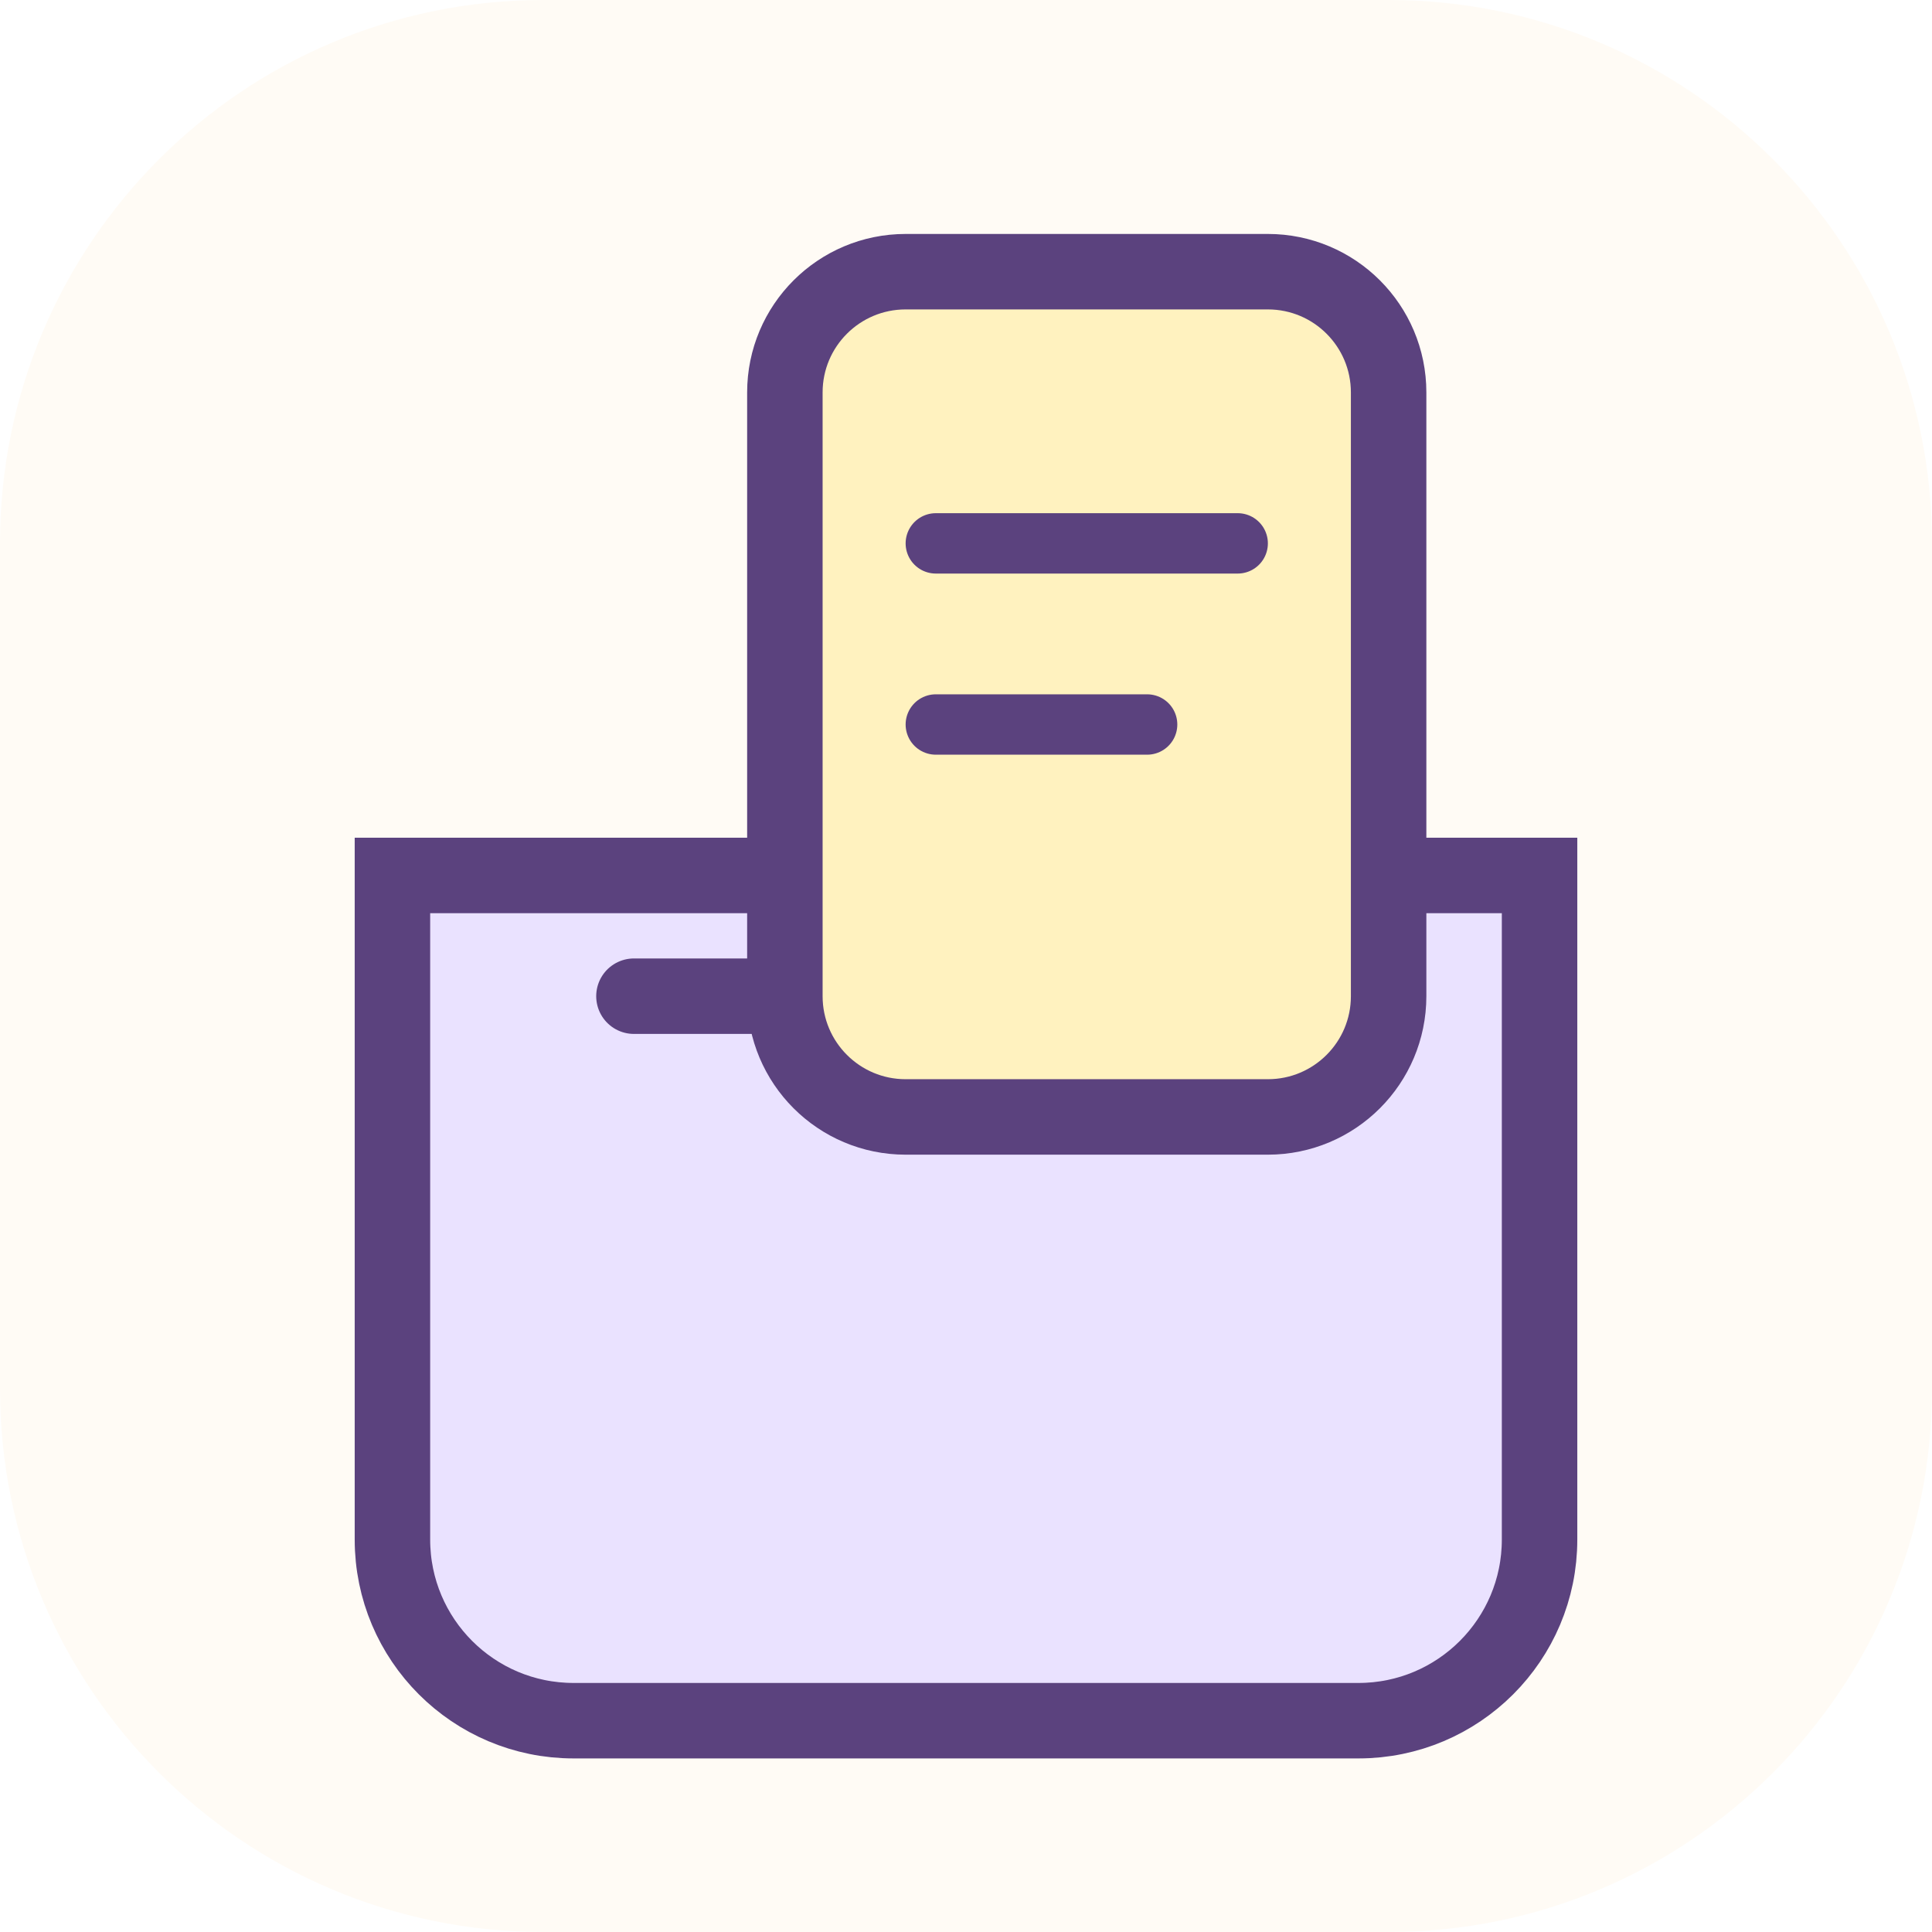
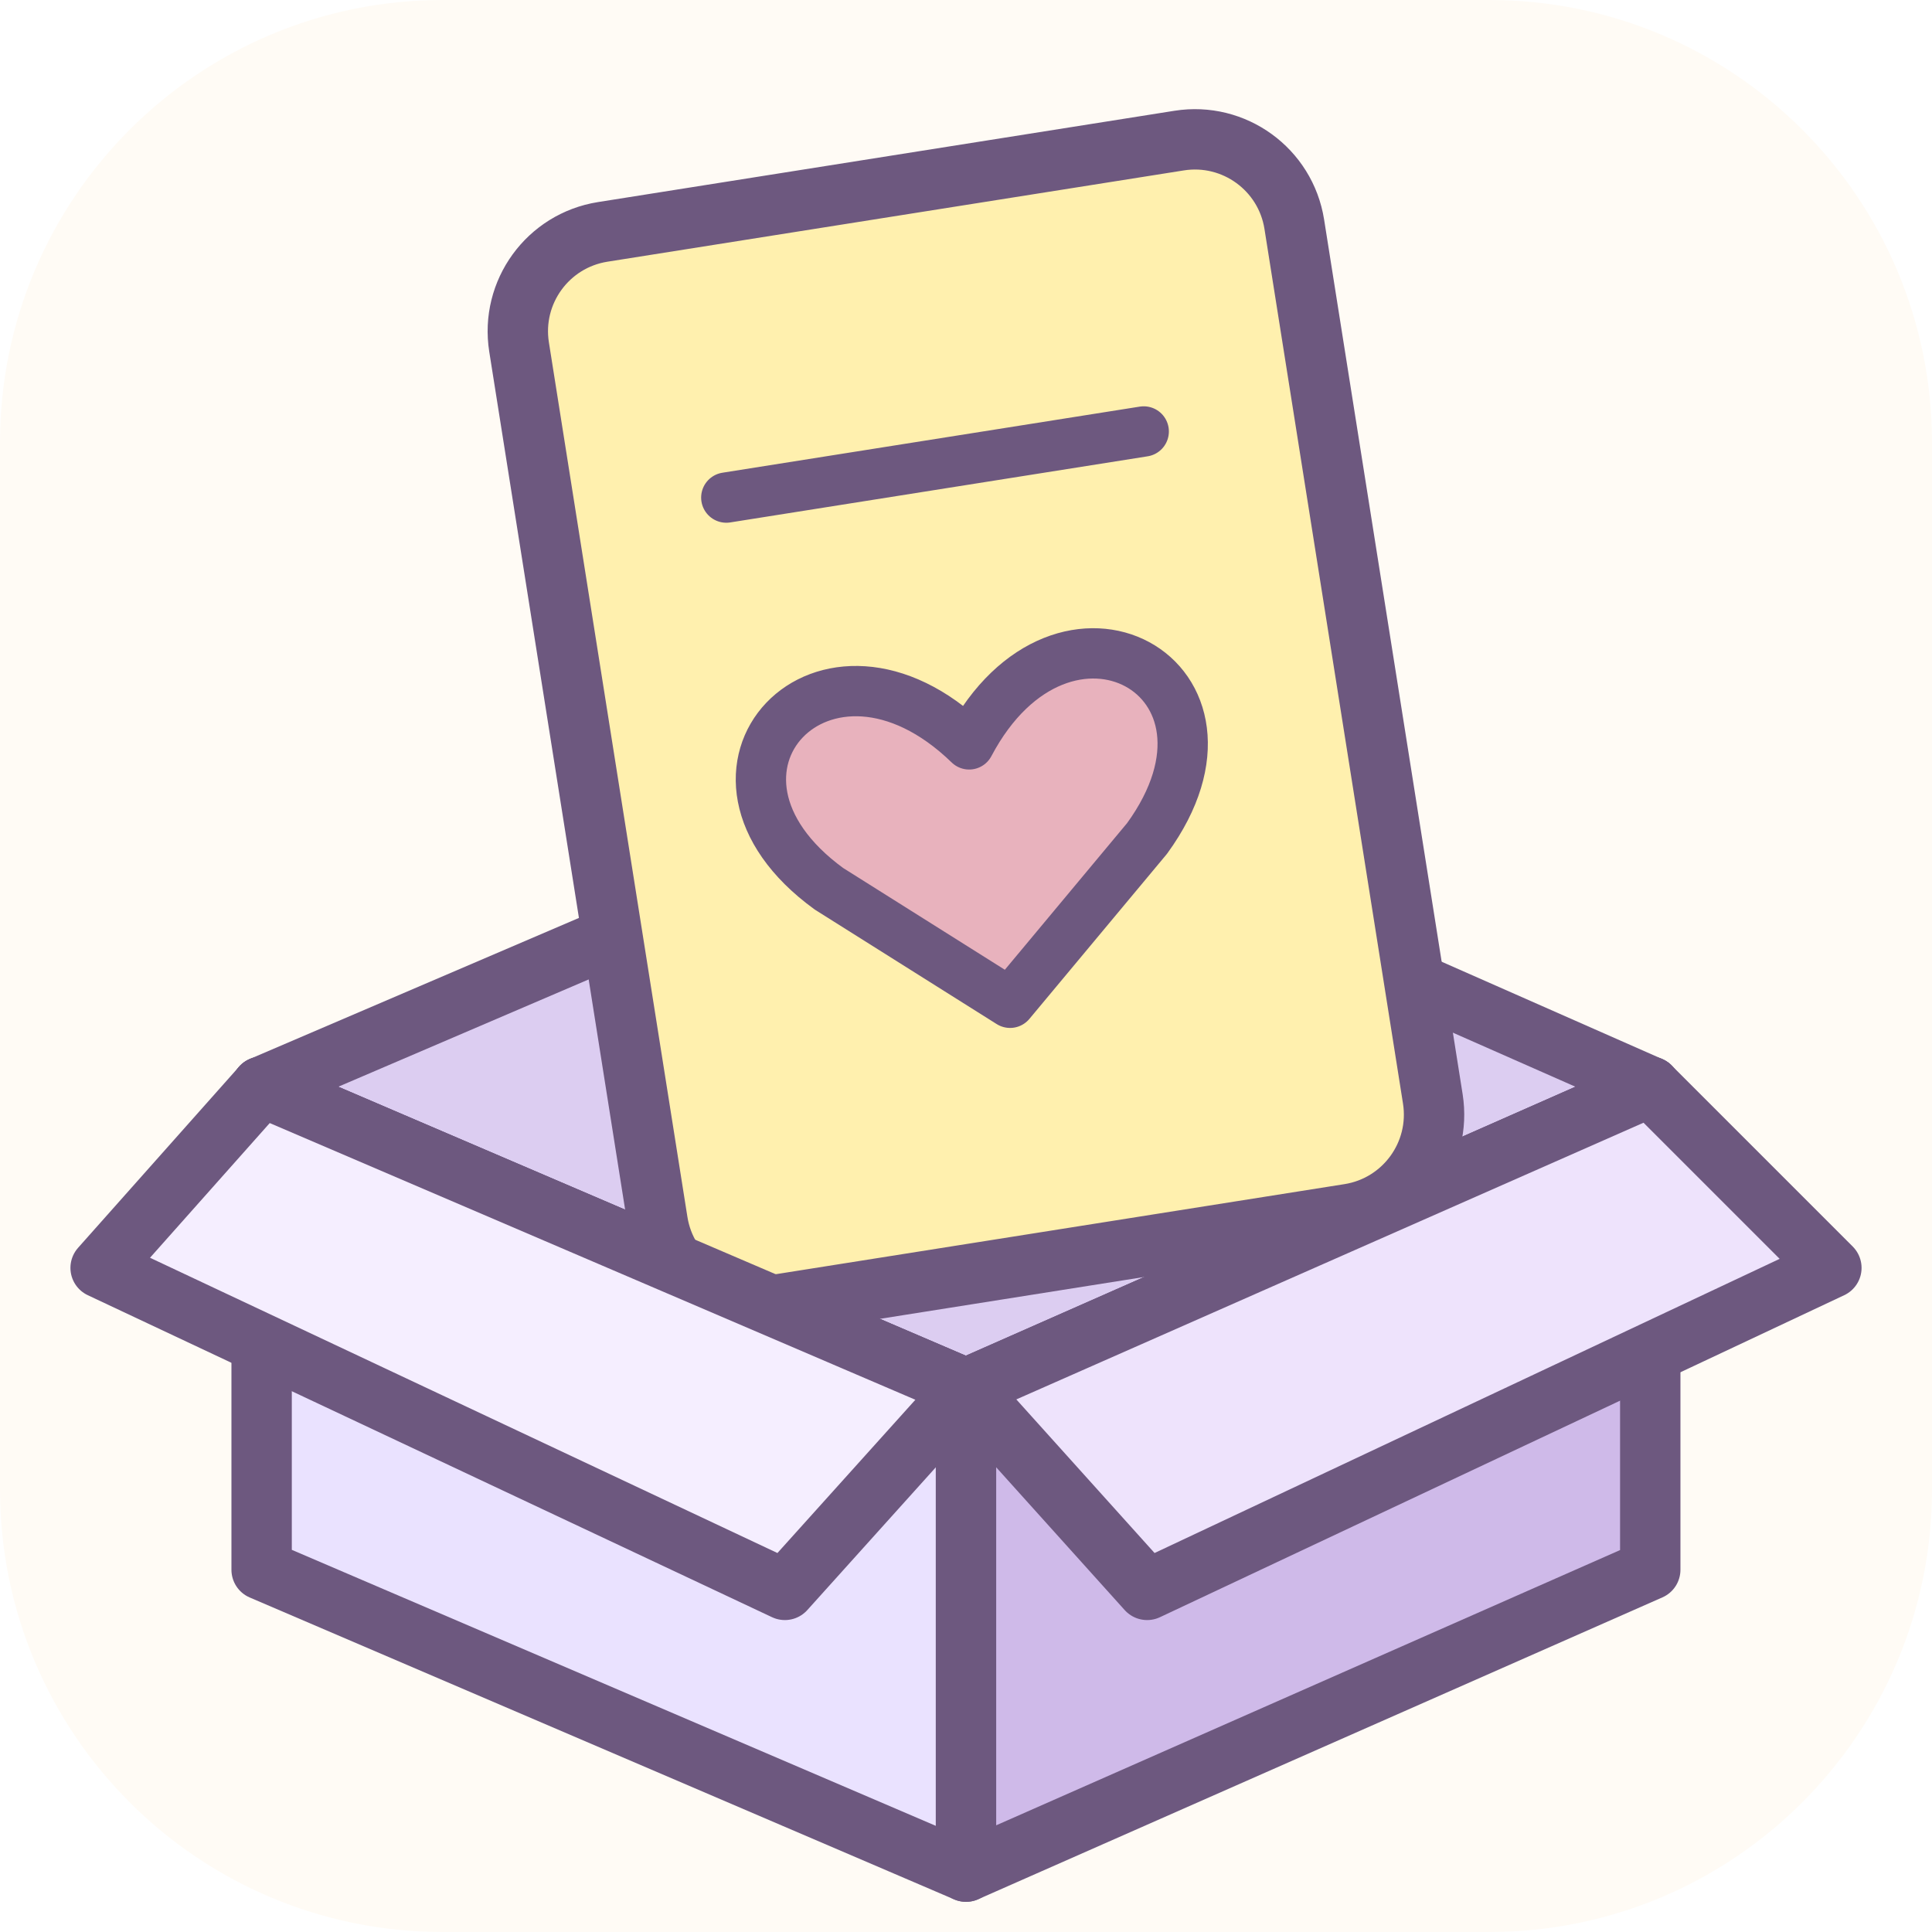
- <svg xmlns="http://www.w3.org/2000/svg" viewBox="0 0 64 64">
-   <rect width="64" height="64" rx="18" fill="#FFFBF5" />
-   <path d="M13 29h38v22a6 6 0 0 1-6 6H19a6 6 0 0 1-6-6Z" fill="#EAE2FF" stroke="#5B427E" stroke-width="2.5" />
-   <path d="M21 33h23" stroke="#5B427E" stroke-width="2.5" stroke-linecap="round" />
-   <rect x="26" y="9" width="20" height="28" rx="4" fill="#FFF2BF" stroke="#5B427E" stroke-width="2.5" />
-   <path d="M31 18h10m-10 6h7" stroke="#5B427E" stroke-width="2" stroke-linecap="round" />
+ <svg xmlns="http://www.w3.org/2000/svg" viewBox="0 0 96 96">
+   <rect width="96" height="96" rx="22" fill="#FFFBF5" />
+   <g stroke="#6D587F" stroke-width="3" stroke-linecap="round" stroke-linejoin="round">
+     <path d="m13 54 35-15 34 15-34 15Z" fill="#DCCDF1" />
+     <path d="m13 54 35 15v24L13 78Z" fill="#EAE2FF" />
+     <path d="m48 69 34-15v24L48 93Z" fill="#CFBAE9" />
+     <g transform="rotate(-9 48 36)">
+       <rect x="29" y="9" width="39" height="54" rx="5" fill="#FFF0AE" />
+       <path d="M38 23h21" stroke-width="2.5" />
+       <path d="M48 37c-6-8-15-1-8 6l8 7 8-7c7-7-2-14-8-6Z" fill="#E8B2BD" stroke-width="2.5" />
+     </g>
+     <path d="m13 54 35 15-9 10L5 63Z" fill="#F5EEFF" />
+     <path d="m48 69 34-15 9 9-34 16Z" fill="#EEE3FC" />
+   </g>
</svg>
